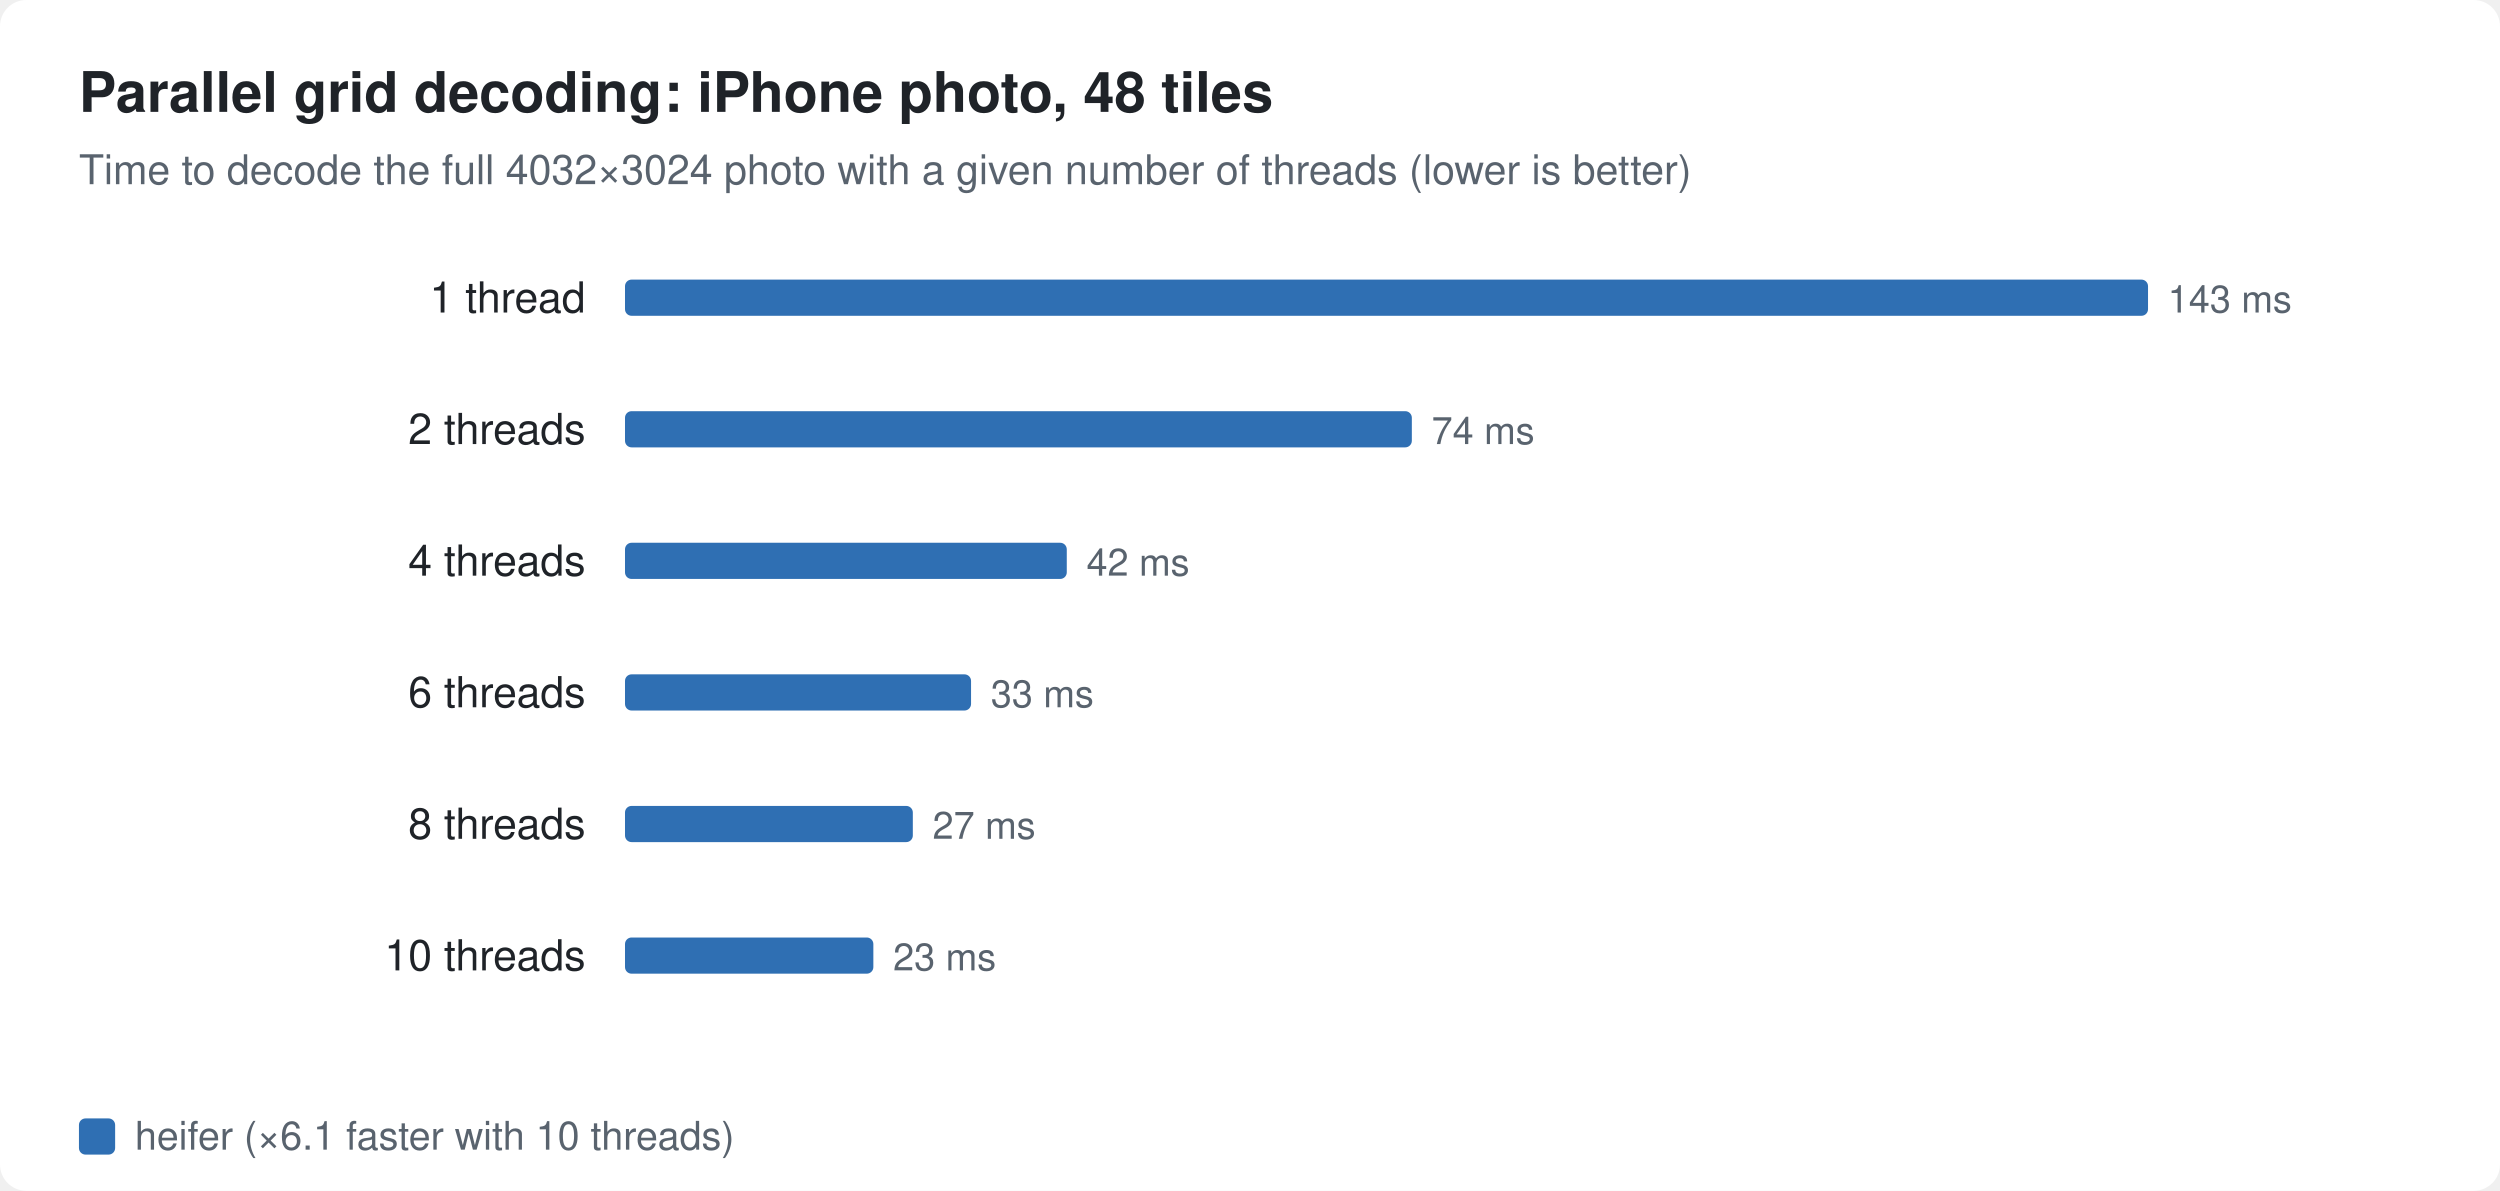
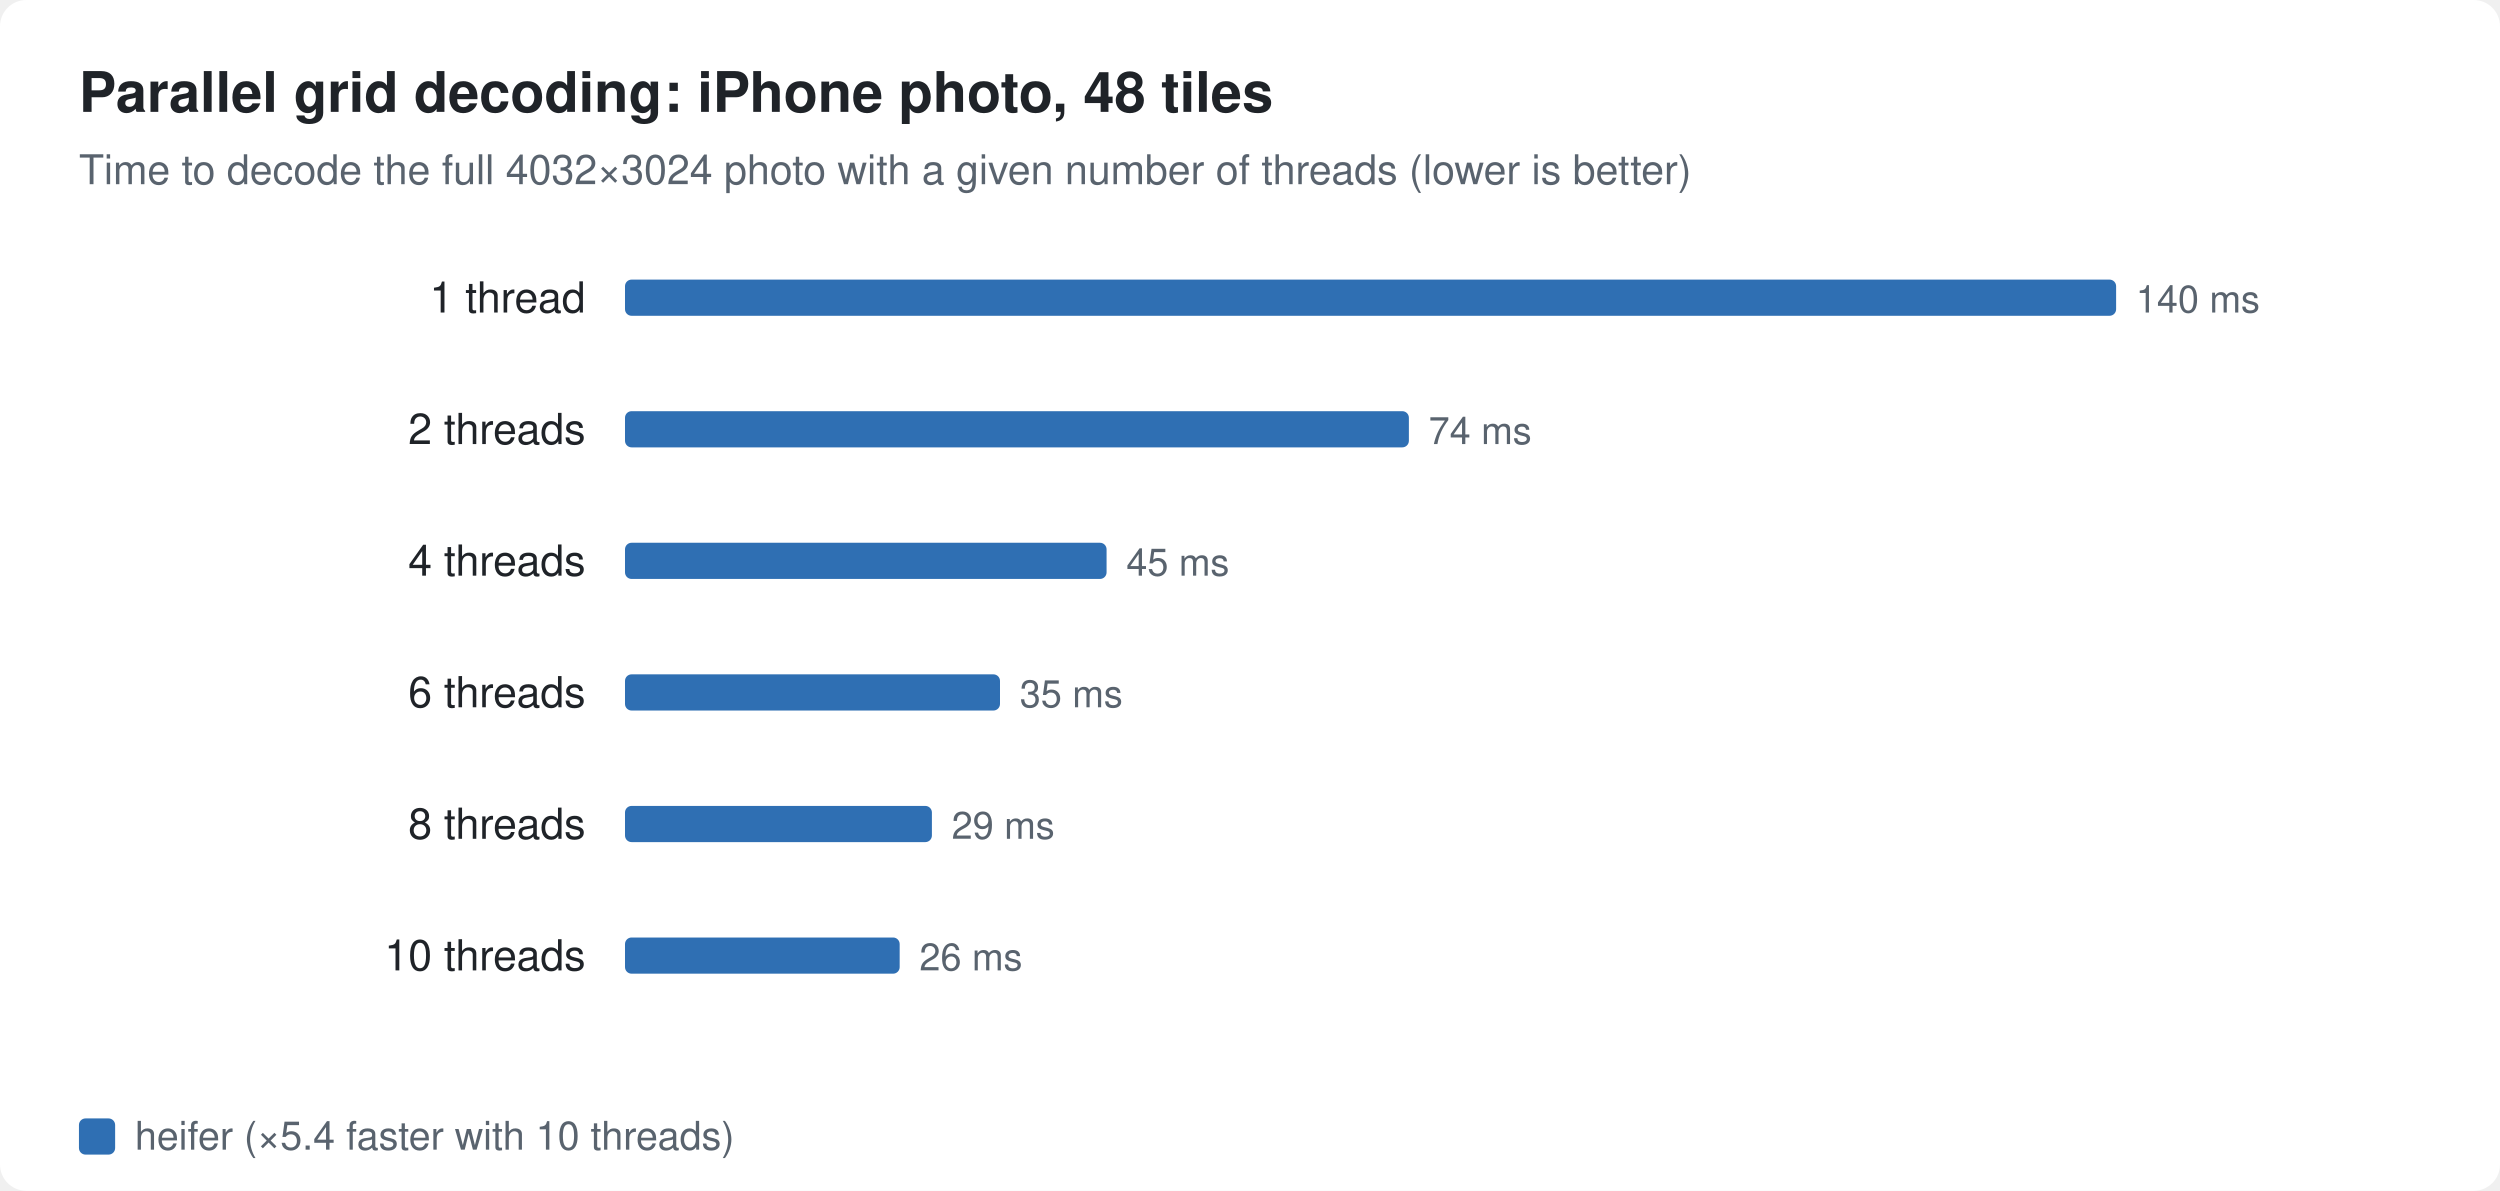
<svg xmlns="http://www.w3.org/2000/svg" width="760" height="362" viewBox="0 0 760 362" font-family="-apple-system,BlinkMacSystemFont,Segoe UI,Helvetica,Arial,sans-serif">
  <rect width="100%" height="100%" rx="8" fill="#ffffff" />
  <text x="24" y="34" font-size="17" font-weight="600" fill="#1f2328">Parallel grid decoding: iPhone photo, 48 tiles</text>
  <text x="24" y="56" font-size="12.5" fill="#59636e">Time to decode the full 4032×3024 photo with a given number of threads (lower is better)</text>
  <rect x="24" y="340" width="11" height="11" rx="2" fill="#2f6fb3" />
-   <text x="41" y="349.5" font-size="12" fill="#59636e">heifer (×6.1 faster with 10 threads)</text>
+   <text x="41" y="349.5" font-size="12" fill="#59636e">heifer (×5.4 faster with 10 threads)</text>
  <text x="178" y="95.0" font-size="13" text-anchor="end" fill="#1f2328">1 thread</text>
-   <rect x="190" y="85" width="463.0" height="11" rx="2" fill="#2f6fb3" />
-   <text x="659.0" y="95" font-size="11.5" fill="#59636e">143 ms</text>
+   <rect x="190" y="85" width="453.3" height="11" rx="2" fill="#2f6fb3" />
+   <text x="649.3" y="95" font-size="11.5" fill="#59636e">140 ms</text>
  <text x="178" y="135.0" font-size="13" text-anchor="end" fill="#1f2328">2 threads</text>
-   <rect x="190" y="125" width="239.2" height="11" rx="2" fill="#2f6fb3" />
-   <text x="435.2" y="135" font-size="11.5" fill="#59636e">74 ms</text>
+   <rect x="190" y="125" width="238.3" height="11" rx="2" fill="#2f6fb3" />
+   <text x="434.3" y="135" font-size="11.5" fill="#59636e">74 ms</text>
  <text x="178" y="175.0" font-size="13" text-anchor="end" fill="#1f2328">4 threads</text>
-   <rect x="190" y="165" width="134.3" height="11" rx="2" fill="#2f6fb3" />
-   <text x="330.3" y="175" font-size="11.5" fill="#59636e">42 ms</text>
+   <rect x="190" y="165" width="146.4" height="11" rx="2" fill="#2f6fb3" />
+   <text x="342.4" y="175" font-size="11.5" fill="#59636e">45 ms</text>
  <text x="178" y="215.0" font-size="13" text-anchor="end" fill="#1f2328">6 threads</text>
-   <rect x="190" y="205" width="105.2" height="11" rx="2" fill="#2f6fb3" />
-   <text x="301.2" y="215" font-size="11.5" fill="#59636e">33 ms</text>
+   <rect x="190" y="205" width="114.0" height="11" rx="2" fill="#2f6fb3" />
+   <text x="310.0" y="215" font-size="11.5" fill="#59636e">35 ms</text>
  <text x="178" y="255.0" font-size="13" text-anchor="end" fill="#1f2328">8 threads</text>
-   <rect x="190" y="245" width="87.5" height="11" rx="2" fill="#2f6fb3" />
-   <text x="283.5" y="255" font-size="11.5" fill="#59636e">27 ms</text>
+   <rect x="190" y="245" width="93.3" height="11" rx="2" fill="#2f6fb3" />
+   <text x="289.3" y="255" font-size="11.5" fill="#59636e">29 ms</text>
  <text x="178" y="295.0" font-size="13" text-anchor="end" fill="#1f2328">10 threads</text>
-   <rect x="190" y="285" width="75.5" height="11" rx="2" fill="#2f6fb3" />
-   <text x="271.5" y="295" font-size="11.5" fill="#59636e">23 ms</text>
+   <rect x="190" y="285" width="83.5" height="11" rx="2" fill="#2f6fb3" />
+   <text x="279.5" y="295" font-size="11.5" fill="#59636e">26 ms</text>
</svg>
